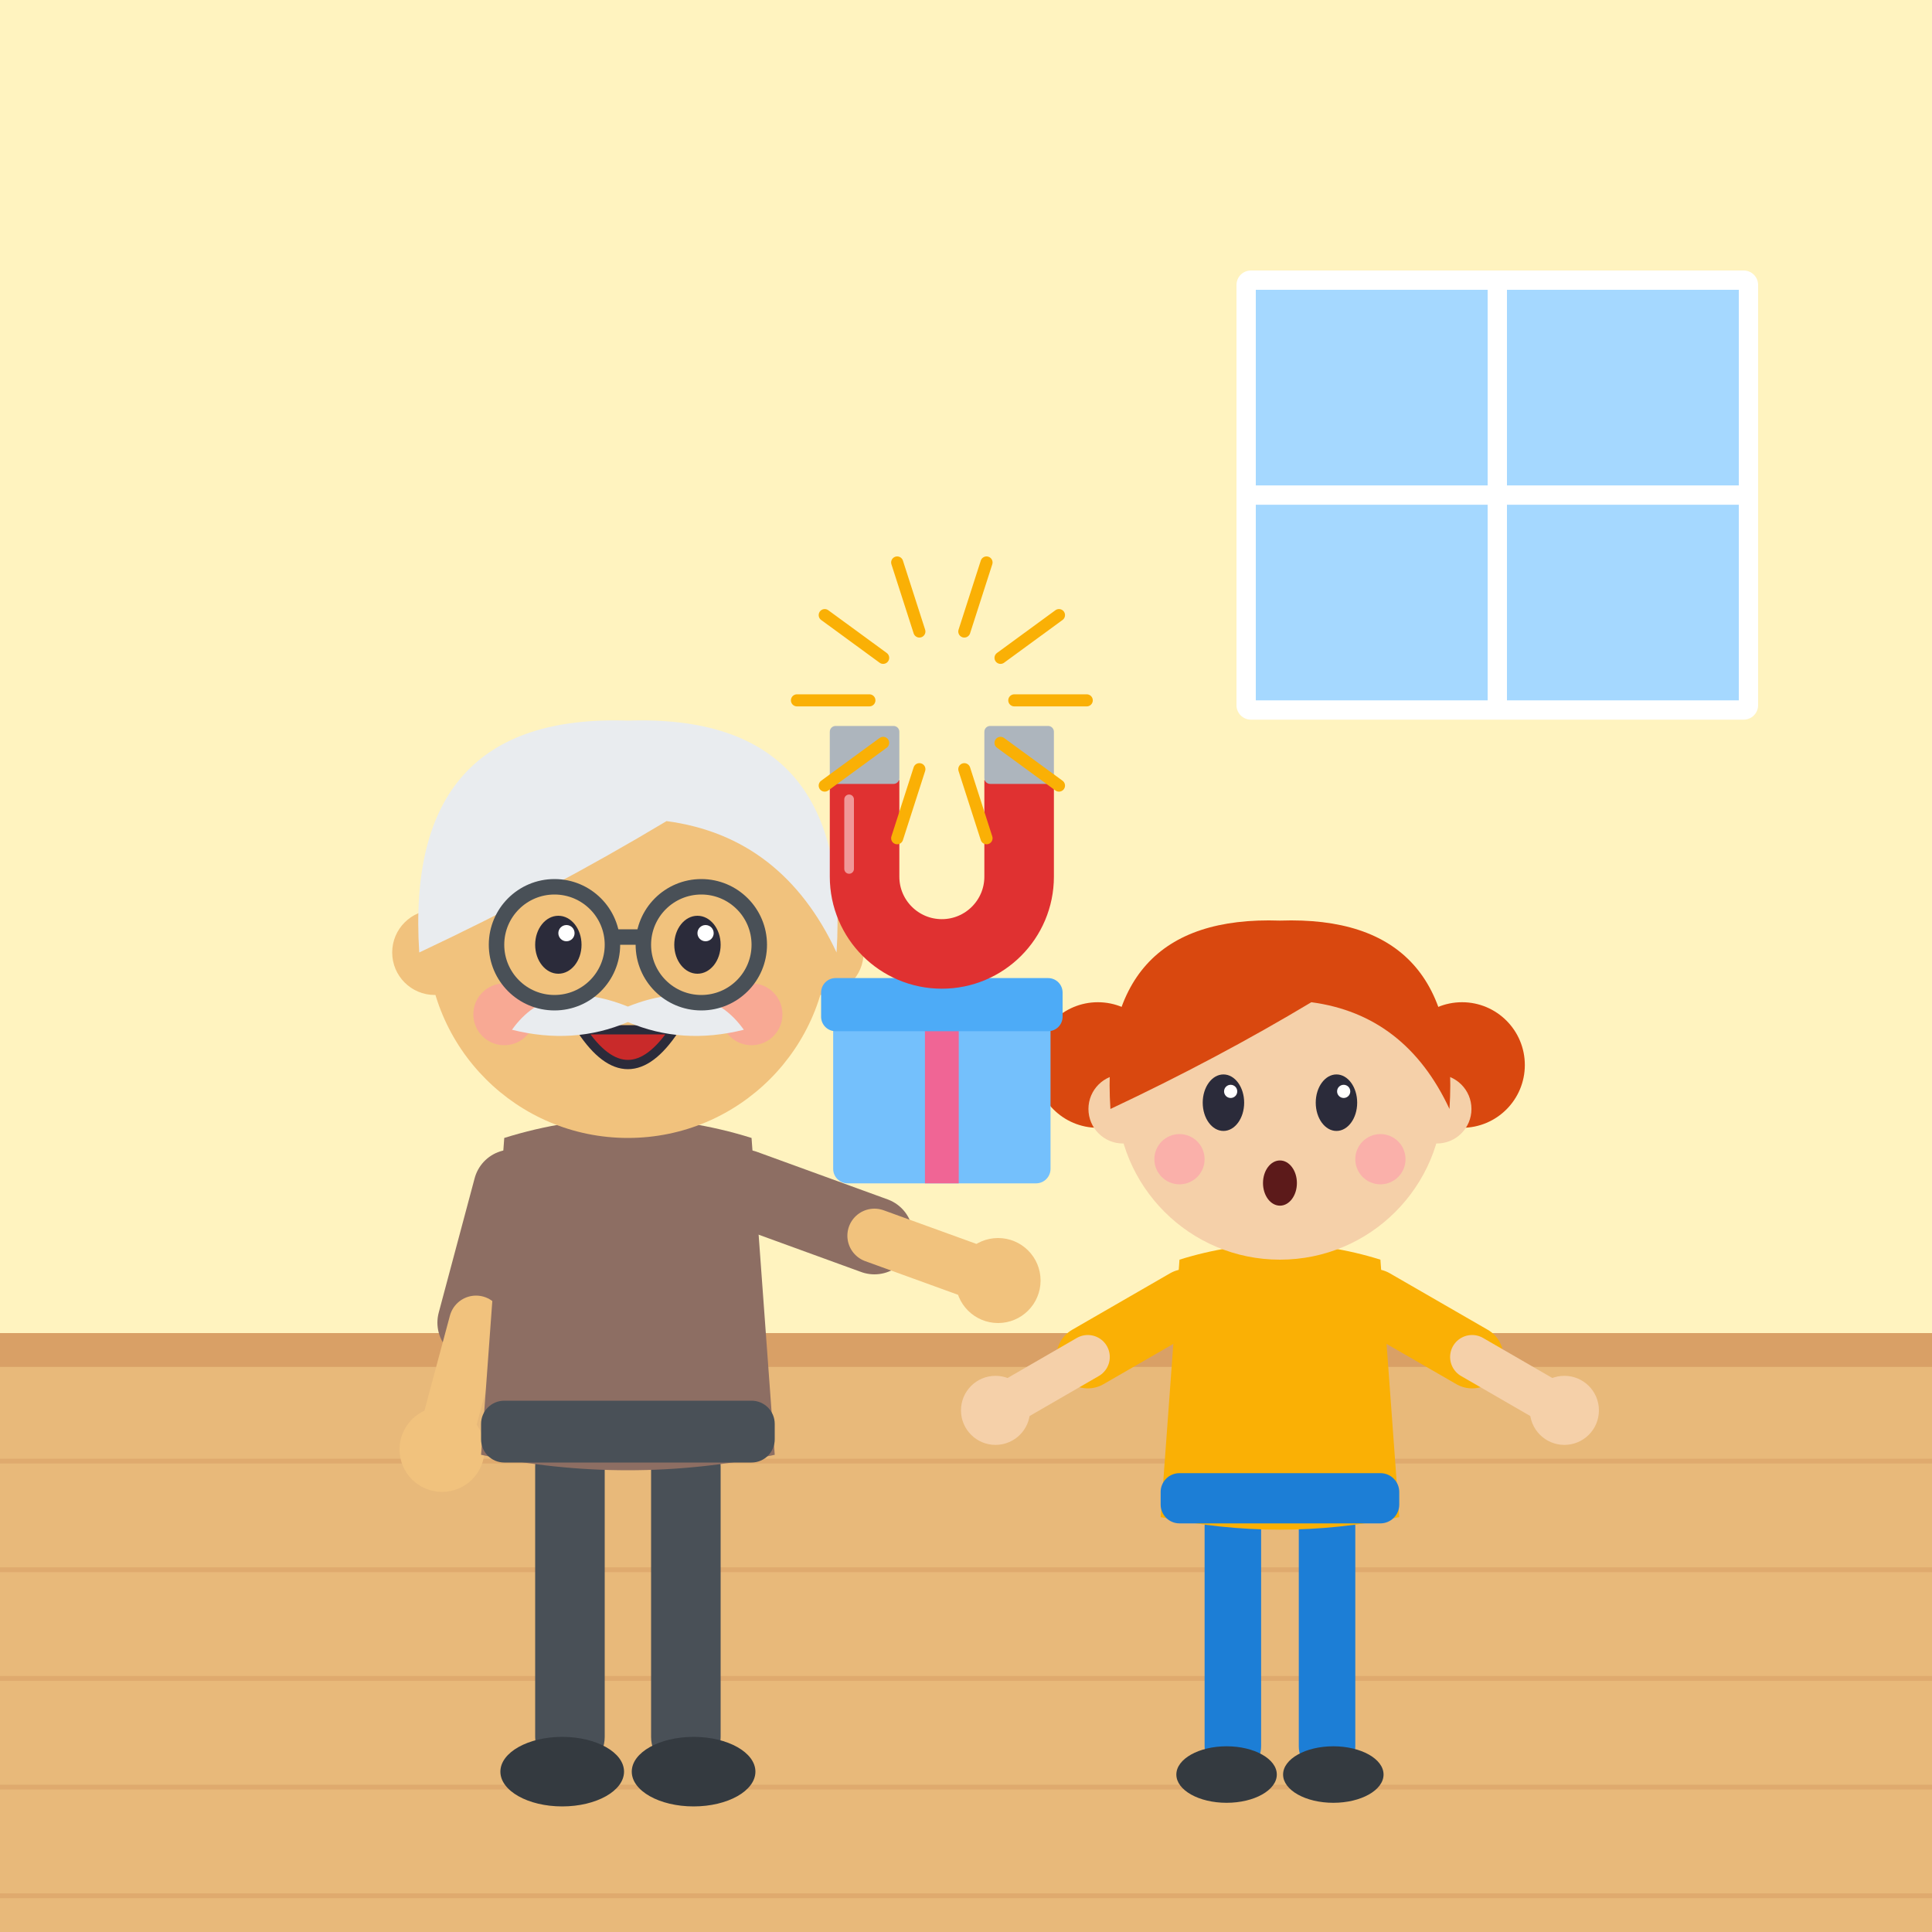
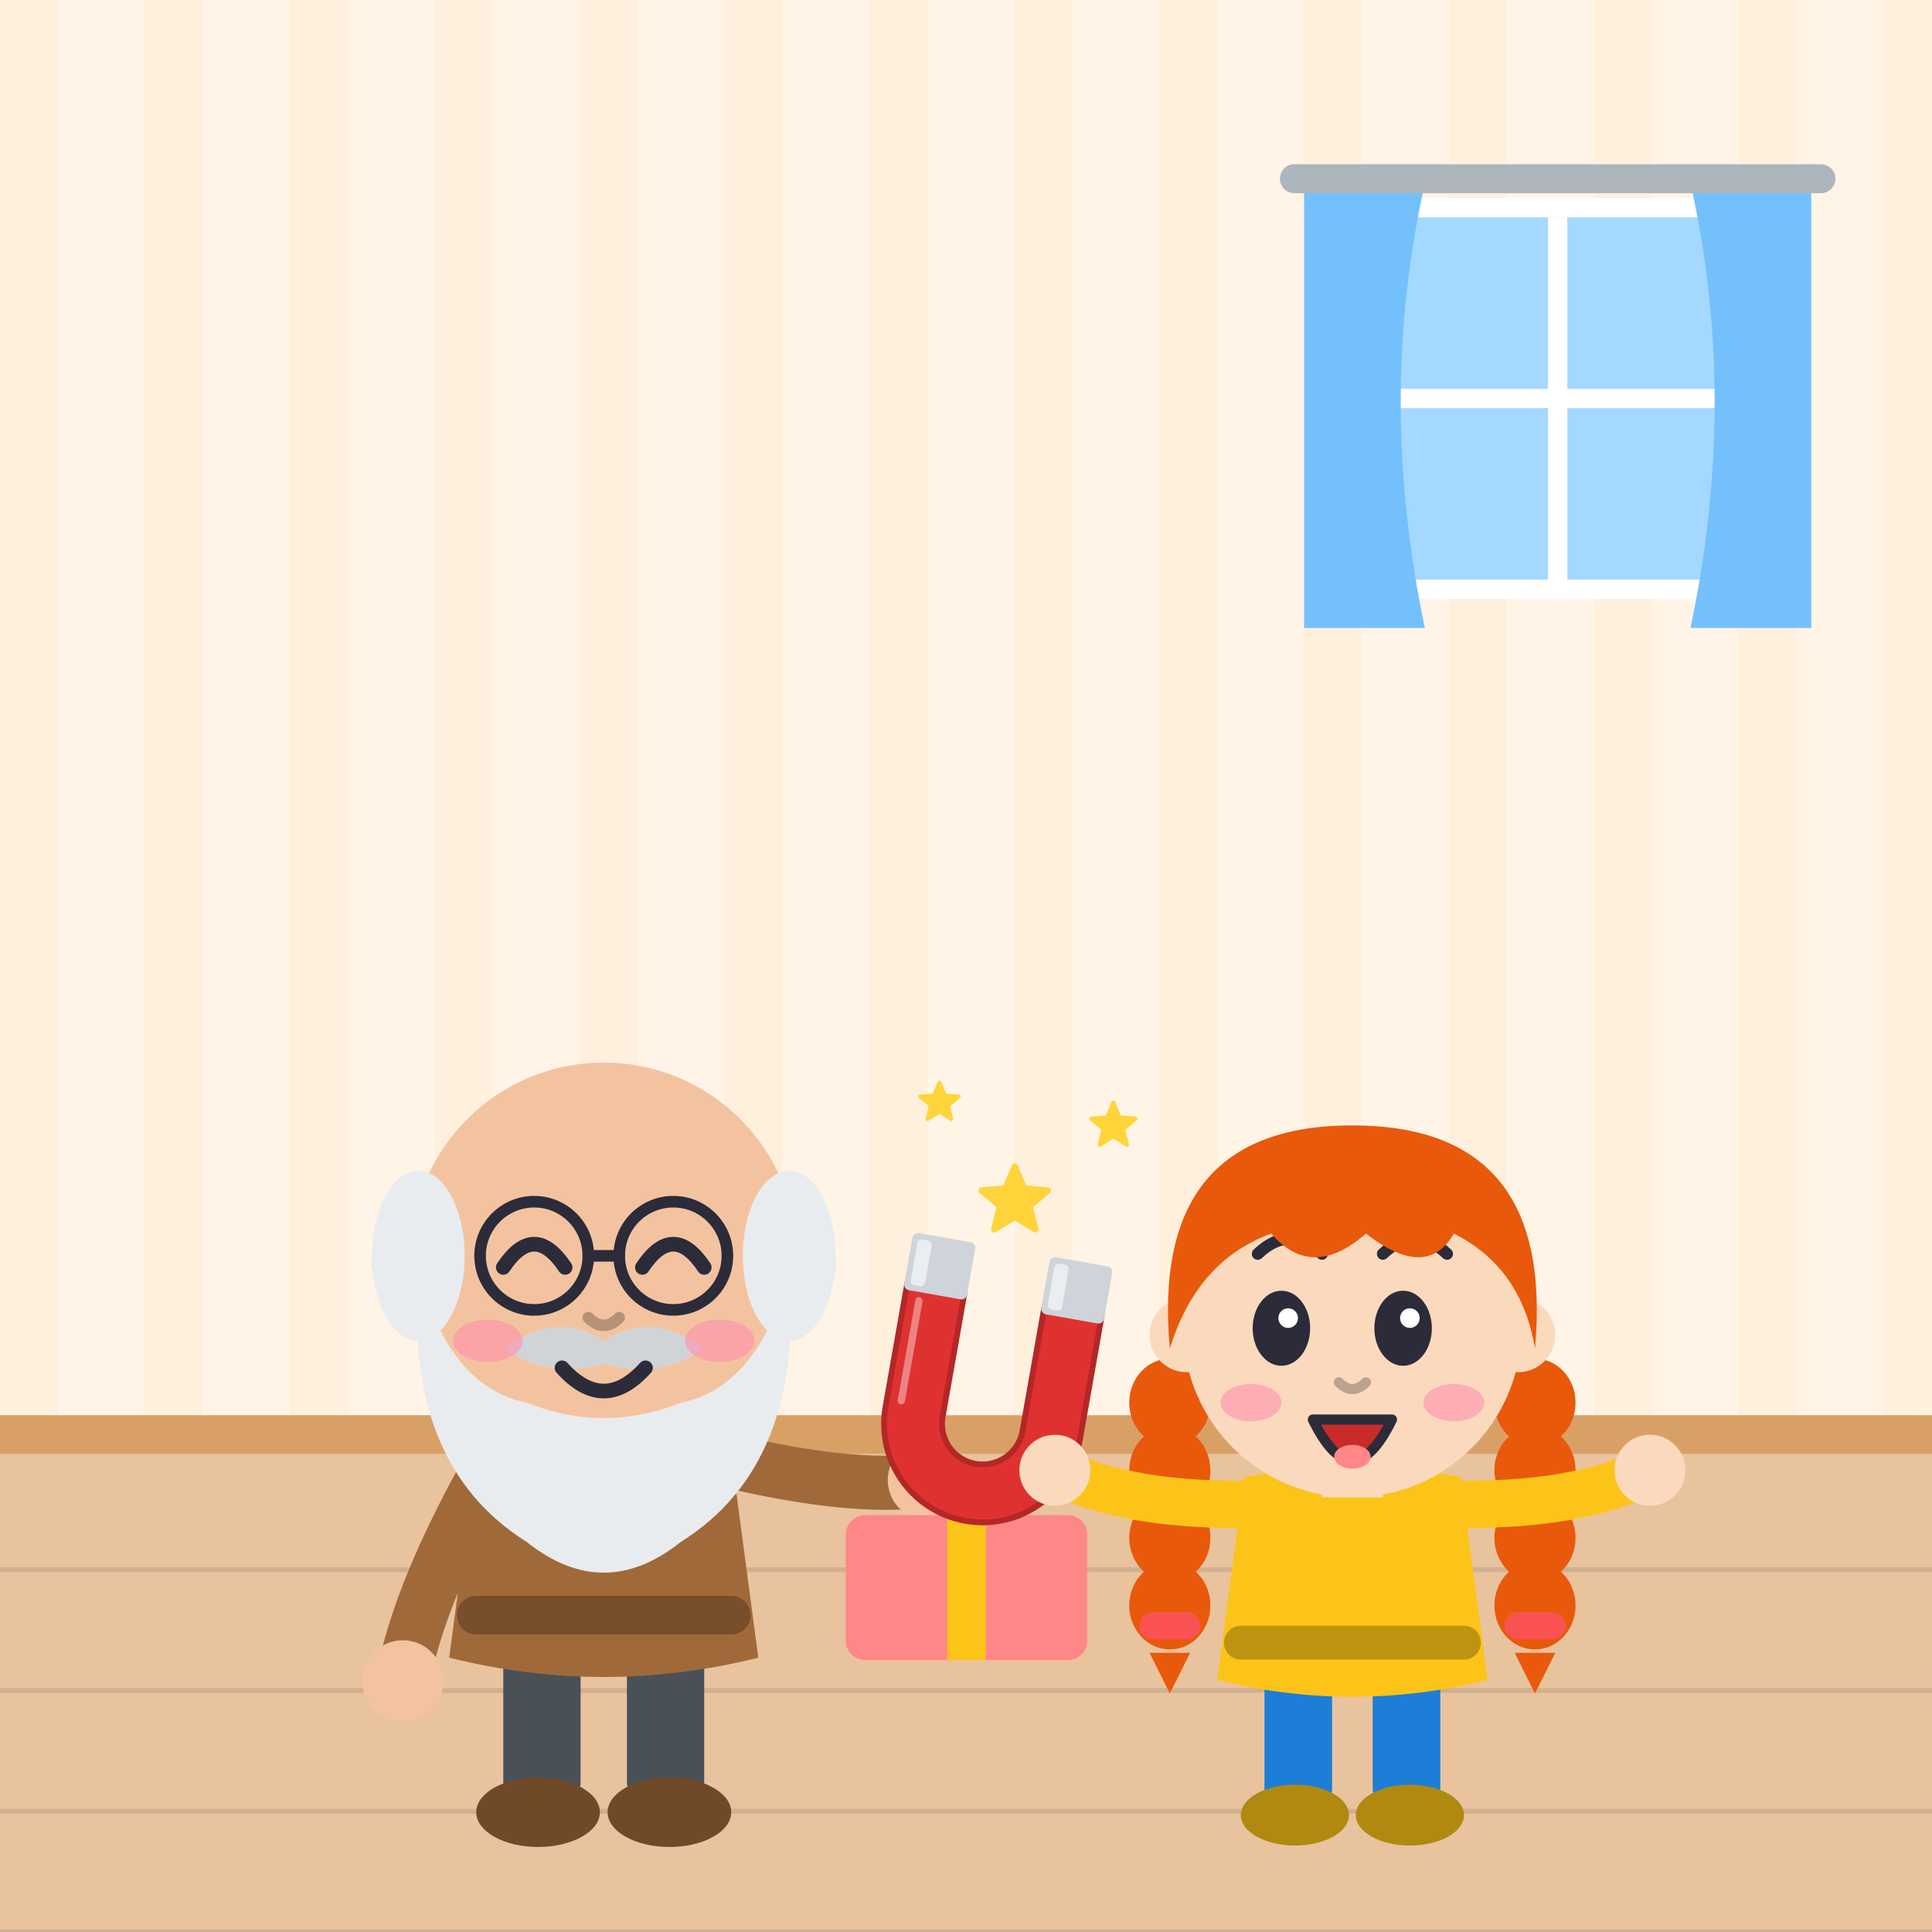
<svg xmlns="http://www.w3.org/2000/svg" viewBox="0 0 800 800" width="800" height="800">
-   <rect x="0" y="0" width="800" height="560" fill="#fff3bf" />
-   <rect x="0" y="560" width="800" height="240" fill="#e8b97a" />
-   <rect x="0" y="552" width="800" height="14" fill="#d9a066" />
-   <line x1="0" y1="605" x2="800" y2="605" stroke="#d9a066" stroke-width="2" stroke-linecap="round" opacity="0.6" />
-   <line x1="0" y1="650" x2="800" y2="650" stroke="#d9a066" stroke-width="2" stroke-linecap="round" opacity="0.6" />
-   <line x1="0" y1="695" x2="800" y2="695" stroke="#d9a066" stroke-width="2" stroke-linecap="round" opacity="0.6" />
-   <line x1="0" y1="740" x2="800" y2="740" stroke="#d9a066" stroke-width="2" stroke-linecap="round" opacity="0.6" />
-   <line x1="0" y1="785" x2="800" y2="785" stroke="#d9a066" stroke-width="2" stroke-linecap="round" opacity="0.6" />
-   <rect x="512" y="112" width="216" height="186" rx="6" fill="#fff" />
-   <rect x="520" y="120" width="200" height="170" fill="#a5d8ff" />
-   <line x1="620" y1="120" x2="620" y2="290" stroke="#fff" stroke-width="8" stroke-linecap="round" />
-   <line x1="520" y1="205" x2="720" y2="205" stroke="#fff" stroke-width="8" stroke-linecap="round" />
-   <g transform="translate(260 740) scale(1.6 1.6)">
-     <rect x="-24" y="-92" width="18" height="88" rx="9" fill="#495057" />
-     <rect x="6" y="-92" width="18" height="88" rx="9" fill="#495057" />
-     <ellipse cx="-17" cy="-4" rx="16" ry="9" fill="#343a40" />
-     <ellipse cx="17" cy="-4" rx="16" ry="9" fill="#343a40" />
-     <line x1="-30" y1="-155" x2="-39.3" y2="-120.2" stroke="#8d6e63" stroke-width="20" stroke-linecap="round" />
-     <line x1="-39.3" y1="-120.2" x2="-48.1" y2="-87.4" stroke="#f1c27d" stroke-width="14" stroke-linecap="round" />
-     <circle cx="-48.1" cy="-87.4" r="11" fill="#f1c27d" />
-     <line x1="30" y1="-155" x2="63.8" y2="-142.7" stroke="#8d6e63" stroke-width="20" stroke-linecap="round" />
-     <line x1="63.8" y1="-142.7" x2="95.8" y2="-131.1" stroke="#f1c27d" stroke-width="14" stroke-linecap="round" />
-     <circle cx="95.8" cy="-131.1" r="11" fill="#f1c27d" />
-     <path d="M -32 -168 Q 0 -178 32 -168 L 38 -86 Q 0 -78 -38 -86 Z" fill="#8d6e63" />
-     <rect x="-38" y="-100" width="76" height="16" rx="6" fill="#495057" />
-     <circle cx="-50" cy="-216" r="11" fill="#f1c27d" />
-     <circle cx="50" cy="-216" r="11" fill="#f1c27d" />
-     <circle cx="0" cy="-220" r="52" fill="#f1c27d" />
-     <path d="M -54 -216 Q -58 -278 0 -276 Q 58 -278 54 -216 Q 40 -246 10 -250 Q -20 -232 -54 -216 Z" fill="#e9ecef" />
-     <ellipse cx="-18" cy="-218" rx="6" ry="7.5" fill="#2b2b3a" />
-     <ellipse cx="18" cy="-218" rx="6" ry="7.5" fill="#2b2b3a" />
-     <circle cx="-15.9" cy="-221" r="2.1" fill="#fff" />
-     <circle cx="20.1" cy="-221" r="2.1" fill="#fff" />
-     <circle cx="-32" cy="-200" r="8" fill="#ff8fab" opacity="0.5" />
-     <circle cx="32" cy="-200" r="8" fill="#ff8fab" opacity="0.5" />
-     <path d="M -12 -196 Q 0 -178 12 -196 Z" fill="#c92a2a" stroke="#2b2b3a" stroke-width="2.4" stroke-linecap="round" stroke-linejoin="round" />
-     <path d="M 0 -202 Q -20 -210 -30 -196 Q -14 -192 0 -198 Q 14 -192 30 -196 Q 20 -210 0 -202 Z" fill="#e9ecef" />
-     <circle cx="-19" cy="-218" r="15" fill="none" stroke="#495057" stroke-width="4" />
-     <circle cx="19" cy="-218" r="15" fill="none" stroke="#495057" stroke-width="4" />
-     <line x1="-4" y1="-220" x2="4" y2="-220" stroke="#495057" stroke-width="4" stroke-linecap="round" />
+   <rect x="0" y="0" width="800" height="600" fill="#fff4e6" />
+   <rect x="0" y="0" width="24" height="600" fill="#ffe8cc" opacity="0.3" />
+   <rect x="60" y="0" width="24" height="600" fill="#ffe8cc" opacity="0.3" />
+   <rect x="120" y="0" width="24" height="600" fill="#ffe8cc" opacity="0.3" />
+   <rect x="180" y="0" width="24" height="600" fill="#ffe8cc" opacity="0.3" />
+   <rect x="240" y="0" width="24" height="600" fill="#ffe8cc" opacity="0.3" />
+   <rect x="300" y="0" width="24" height="600" fill="#ffe8cc" opacity="0.3" />
+   <rect x="360" y="0" width="24" height="600" fill="#ffe8cc" opacity="0.3" />
+   <rect x="420" y="0" width="24" height="600" fill="#ffe8cc" opacity="0.3" />
+   <rect x="480" y="0" width="24" height="600" fill="#ffe8cc" opacity="0.3" />
+   <rect x="540" y="0" width="24" height="600" fill="#ffe8cc" opacity="0.3" />
+   <rect x="600" y="0" width="24" height="600" fill="#ffe8cc" opacity="0.3" />
+   <rect x="660" y="0" width="24" height="600" fill="#ffe8cc" opacity="0.3" />
+   <rect x="720" y="0" width="24" height="600" fill="#ffe8cc" opacity="0.3" />
+   <rect x="780" y="0" width="24" height="600" fill="#ffe8cc" opacity="0.3" />
+   <rect x="0" y="600" width="800" height="200" fill="#e8c39e" />
+   <line x1="0" y1="650" x2="800" y2="650" stroke="#000" stroke-width="2" stroke-linecap="round" opacity="0.1" />
+   <line x1="0" y1="700" x2="800" y2="700" stroke="#000" stroke-width="2" stroke-linecap="round" opacity="0.1" />
+   <line x1="0" y1="750" x2="800" y2="750" stroke="#000" stroke-width="2" stroke-linecap="round" opacity="0.1" />
+   <line x1="0" y1="800" x2="800" y2="800" stroke="#000" stroke-width="2" stroke-linecap="round" opacity="0.1" />
+   <line x1="0" y1="850" x2="800" y2="850" stroke="#000" stroke-width="2" stroke-linecap="round" opacity="0.1" />
+   <rect x="0" y="586" width="800" height="16" fill="#d9a066" />
+   <g>
+     <rect x="552" y="82" width="186" height="166" rx="6" fill="#ffffff" />
+     <rect x="560" y="90" width="170" height="150" fill="#a5d8ff" />
+     <rect x="641" y="90" width="8" height="150" fill="#ffffff" />
+     <rect x="560" y="161" width="170" height="8" fill="#ffffff" />
+     <path d="M 540 76 L 590 76 Q 570 165.0 590 260 L 540 260 Z" fill="#74c0fc" />
+     <path d="M 750 76 L 700 76 Q 720 165.0 700 260 L 750 260 Z" fill="#74c0fc" />
+     <rect x="530" y="68" width="230" height="12" rx="6" fill="#adb5bd" />
  </g>
-   <g transform="translate(530 740) scale(1.3 1.3)">
-     <rect x="-24" y="-92" width="18" height="88" rx="9" fill="#1c7ed6" />
-     <rect x="6" y="-92" width="18" height="88" rx="9" fill="#1c7ed6" />
-     <ellipse cx="-17" cy="-4" rx="16" ry="9" fill="#343a40" />
-     <ellipse cx="17" cy="-4" rx="16" ry="9" fill="#343a40" />
-     <line x1="-30" y1="-155" x2="-61.2" y2="-137" stroke="#fab005" stroke-width="20" stroke-linecap="round" />
-     <line x1="-61.2" y1="-137" x2="-90.6" y2="-120" stroke="#f5d0a9" stroke-width="14" stroke-linecap="round" />
-     <circle cx="-90.6" cy="-120" r="11" fill="#f5d0a9" />
-     <line x1="30" y1="-155" x2="61.2" y2="-137" stroke="#fab005" stroke-width="20" stroke-linecap="round" />
-     <line x1="61.2" y1="-137" x2="90.6" y2="-120" stroke="#f5d0a9" stroke-width="14" stroke-linecap="round" />
-     <circle cx="90.6" cy="-120" r="11" fill="#f5d0a9" />
-     <path d="M -32 -168 Q 0 -178 32 -168 L 38 -86 Q 0 -78 -38 -86 Z" fill="#fab005" />
-     <rect x="-38" y="-100" width="76" height="16" rx="6" fill="#1c7ed6" />
-     <circle cx="-58" cy="-230" r="20" fill="#d9480f" />
-     <circle cx="58" cy="-230" r="20" fill="#d9480f" />
-     <circle cx="-50" cy="-216" r="11" fill="#f5d0a9" />
-     <circle cx="50" cy="-216" r="11" fill="#f5d0a9" />
-     <circle cx="0" cy="-220" r="52" fill="#f5d0a9" />
-     <path d="M -54 -216 Q -58 -278 0 -276 Q 58 -278 54 -216 Q 40 -246 10 -250 Q -20 -232 -54 -216 Z" fill="#d9480f" />
-     <ellipse cx="-18" cy="-218" rx="6.6" ry="9" fill="#2b2b3a" />
-     <ellipse cx="18" cy="-218" rx="6.6" ry="9" fill="#2b2b3a" />
-     <circle cx="-15.7" cy="-221.6" r="2.1" fill="#fff" />
-     <circle cx="20.3" cy="-221.6" r="2.1" fill="#fff" />
-     <circle cx="-32" cy="-200" r="8" fill="#ff8fab" opacity="0.5" />
-     <circle cx="32" cy="-200" r="8" fill="#ff8fab" opacity="0.5" />
-     <ellipse cx="0" cy="-192.4" rx="5.4" ry="7.2" fill="#5c1a1a" />
+   <g transform="translate(250 760) scale(1.6 1.6)">
+     <rect x="-26" y="-52" width="20" height="46" rx="8" fill="#495057" />
+     <rect x="6" y="-52" width="20" height="46" rx="8" fill="#495057" />
+     <ellipse cx="-17" cy="-6" rx="16" ry="9" fill="#704928" />
+     <ellipse cx="17" cy="-6" rx="16" ry="9" fill="#704928" />
+     <path d="M -32 -106 Q 0 -112 32 -106 L 40 -46 Q 0 -36 -40 -46 Z" fill="#a0693a" />
+     <rect x="-38" y="-62" width="76" height="10" rx="5" fill="#784e2b" />
+     <path d="M -28 -98 Q -48 -63 -52 -40" fill="none" stroke="#a0693a" stroke-width="14" stroke-linecap="round" stroke-linejoin="round" />
+     <path d="M 28 -98 Q 64 -89 84 -92" fill="none" stroke="#a0693a" stroke-width="14" stroke-linecap="round" stroke-linejoin="round" />
+     <circle cx="-52" cy="-40" r="10.5" fill="#f3c3a0" />
+     <circle cx="84" cy="-92" r="10.5" fill="#f3c3a0" />
+     <rect x="-9" y="-116" width="18" height="16" fill="#f3c3a0" />
+     <circle cx="-49" cy="-148" r="11" fill="#f3c3a0" />
+     <circle cx="49" cy="-148" r="11" fill="#f3c3a0" />
+     <circle cx="0" cy="-150" r="50" fill="#f3c3a0" />
+     <g>
+       <path d="M -48 -146 Q -52 -96 -20 -76 Q 0 -60 20 -76 Q 52 -96 48 -146 Q 40 -116 20 -112 Q 0 -104 -20 -112 Q -40 -116 -48 -146 Z" fill="#e9ecef" />
+       <path d="M -26 -126 Q -12 -136 0 -128 Q 12 -136 26 -126 Q 14 -118 0 -122 Q -14 -118 -26 -126 Z" fill="#d1d4d7" />
+     </g>
+     <ellipse cx="-30" cy="-128" rx="9" ry="5.5" fill="#ff8fab" opacity="0.6" />
+     <ellipse cx="30" cy="-128" rx="9" ry="5.5" fill="#ff8fab" opacity="0.6" />
+     <path d="M -26 -147 Q -18 -159 -10 -147" fill="none" stroke="#2b2b3a" stroke-width="3.8" stroke-linecap="round" stroke-linejoin="round" />
+     <path d="M 10 -147 Q 18 -159 26 -147" fill="none" stroke="#2b2b3a" stroke-width="3.8" stroke-linecap="round" stroke-linejoin="round" />
+     <path d="M -4 -134 Q 0 -130 4 -134" fill="none" stroke="#b69278" stroke-width="3" stroke-linecap="round" stroke-linejoin="round" />
+     <path d="M -10.8 -121 Q 0 -109 10.8 -121" fill="none" stroke="#2b2b3a" stroke-width="3.8" stroke-linecap="round" stroke-linejoin="round" />
+     <g>
+       <circle cx="-18" cy="-150" r="14" fill="none" stroke="#2b2b3a" stroke-width="3" />
+       <circle cx="18" cy="-150" r="14" fill="none" stroke="#2b2b3a" stroke-width="3" />
+       <line x1="-4" y1="-150" x2="4" y2="-150" stroke="#2b2b3a" stroke-width="3" stroke-linecap="round" />
+     </g>
+     <g>
+       <ellipse cx="-48" cy="-150" rx="12" ry="22" fill="#e9ecef" />
+       <ellipse cx="48" cy="-150" rx="12" ry="22" fill="#e9ecef" />
+     </g>
  </g>
-   <rect x="345" y="420" width="90" height="70" rx="6" fill="#74c0fc" />
-   <rect x="383" y="420" width="14" height="70" fill="#f06595" />
-   <rect x="340" y="405" width="100" height="22" rx="6" fill="#4dabf7" />
-   <g transform="translate(390 395) scale(0.8 0.8)">
-     <path d="M -40 -90 L -40 -40 A 40 40 0 0 0 40 -40 L 40 -90" fill="none" stroke="#e03131" stroke-width="36" />
-     <rect x="-58" y="-118" width="36" height="30" rx="3" fill="#adb5bd" />
-     <rect x="22" y="-118" width="36" height="30" rx="3" fill="#adb5bd" />
-     <path d="M -48 -80 L -48 -44" fill="none" stroke="#fff" stroke-width="5" stroke-linecap="round" stroke-linejoin="round" opacity="0.5" />
+   <g transform="translate(400.2 657.4)">
+     <g>
+       <rect x="-50" y="-30" width="100" height="60" rx="8" fill="#ff8787" />
+       <rect x="-8" y="-30" width="16" height="60" fill="#fcc419" />
+     </g>
  </g>
-   <line x1="420" y1="290" x2="450" y2="290" stroke="#fab005" stroke-width="5" stroke-linecap="round" />
-   <line x1="414.3" y1="307.6" x2="438.5" y2="325.3" stroke="#fab005" stroke-width="5" stroke-linecap="round" />
-   <line x1="399.3" y1="318.5" x2="408.5" y2="347.1" stroke="#fab005" stroke-width="5" stroke-linecap="round" />
-   <line x1="380.7" y1="318.5" x2="371.5" y2="347.1" stroke="#fab005" stroke-width="5" stroke-linecap="round" />
-   <line x1="365.7" y1="307.6" x2="341.5" y2="325.3" stroke="#fab005" stroke-width="5" stroke-linecap="round" />
-   <line x1="360" y1="290" x2="330" y2="290" stroke="#fab005" stroke-width="5" stroke-linecap="round" />
-   <line x1="365.7" y1="272.4" x2="341.5" y2="254.7" stroke="#fab005" stroke-width="5" stroke-linecap="round" />
-   <line x1="380.7" y1="261.5" x2="371.5" y2="232.9" stroke="#fab005" stroke-width="5" stroke-linecap="round" />
-   <line x1="399.3" y1="261.5" x2="408.5" y2="232.9" stroke="#fab005" stroke-width="5" stroke-linecap="round" />
-   <line x1="414.3" y1="272.4" x2="438.5" y2="254.7" stroke="#fab005" stroke-width="5" stroke-linecap="round" />
+   <g transform="translate(400.2 627.4) rotate(10) scale(0.6 0.6)">
+     <path d="M -48 -150 L -48 -64 A 48 48 0 0 0 48 -64 L 48 -150" fill="none" stroke="#b32727" stroke-width="44" stroke-linecap="round" stroke-linejoin="round" />
+     <path d="M -48 -150 L -48 -64 A 48 48 0 0 0 48 -64 L 48 -150" fill="none" stroke="#e03131" stroke-width="36" stroke-linecap="round" stroke-linejoin="round" />
+     <path d="M -58 -140 L -58 -70" fill="none" stroke="#fff" stroke-width="5" stroke-linecap="round" stroke-linejoin="round" opacity="0.4" />
+     <rect x="-70" y="-186" width="44" height="40" rx="4" fill="#ced4da" />
+     <rect x="26" y="-186" width="44" height="40" rx="4" fill="#ced4da" />
+     <rect x="-66" y="-182" width="10" height="32" rx="3" fill="#fff" opacity="0.6" />
+     <rect x="30" y="-182" width="10" height="32" rx="3" fill="#fff" opacity="0.6" />
+   </g>
+   <g transform="translate(560 760) scale(1.4 1.4)">
+     <g>
+       <ellipse cx="-54" cy="-128" rx="12" ry="13" fill="#e8590c" />
+       <ellipse cx="-54" cy="-108" rx="12" ry="13" fill="#e8590c" />
+       <ellipse cx="-54" cy="-88" rx="12" ry="13" fill="#e8590c" />
+       <ellipse cx="-54" cy="-68" rx="12" ry="13" fill="#e8590c" />
+       <polygon points="-48,-54 -60,-54 -54,-42" fill="#e8590c" />
+       <rect x="-63" y="-66" width="18" height="8" rx="4" fill="#fa5252" />
+       <ellipse cx="54" cy="-128" rx="12" ry="13" fill="#e8590c" />
+       <ellipse cx="54" cy="-108" rx="12" ry="13" fill="#e8590c" />
+       <ellipse cx="54" cy="-88" rx="12" ry="13" fill="#e8590c" />
+       <ellipse cx="54" cy="-68" rx="12" ry="13" fill="#e8590c" />
+       <polygon points="48,-54 60,-54 54,-42" fill="#e8590c" />
+       <rect x="45" y="-66" width="18" height="8" rx="4" fill="#fa5252" />
+     </g>
+     <rect x="-26" y="-52" width="20" height="46" rx="8" fill="#1c7ed6" />
+     <rect x="6" y="-52" width="20" height="46" rx="8" fill="#1c7ed6" />
+     <ellipse cx="-17" cy="-6" rx="16" ry="9" fill="#b08911" />
+     <ellipse cx="17" cy="-6" rx="16" ry="9" fill="#b08911" />
+     <path d="M -32 -106 Q 0 -112 32 -106 L 40 -46 Q 0 -36 -40 -46 Z" fill="#fcc419" />
+     <rect x="-38" y="-62" width="76" height="10" rx="5" fill="#bd9312" />
+     <path d="M -28 -98 Q -66 -97 -88 -108" fill="none" stroke="#fcc419" stroke-width="14" stroke-linecap="round" stroke-linejoin="round" />
+     <path d="M 28 -98 Q 66 -97 88 -108" fill="none" stroke="#fcc419" stroke-width="14" stroke-linecap="round" stroke-linejoin="round" />
+     <circle cx="-88" cy="-108" r="10.5" fill="#fbd9bd" />
+     <circle cx="88" cy="-108" r="10.5" fill="#fbd9bd" />
+     <rect x="-9" y="-116" width="18" height="16" fill="#fbd9bd" />
+     <circle cx="-49" cy="-148" r="11" fill="#fbd9bd" />
+     <circle cx="49" cy="-148" r="11" fill="#fbd9bd" />
+     <circle cx="0" cy="-150" r="50" fill="#fbd9bd" />
+     <ellipse cx="-30" cy="-128" rx="9" ry="5.5" fill="#ff8fab" opacity="0.6" />
+     <ellipse cx="30" cy="-128" rx="9" ry="5.5" fill="#ff8fab" opacity="0.6" />
+     <ellipse cx="-21" cy="-150" rx="8.5" ry="11.1" fill="#2b2b3a" />
+     <circle cx="-19" cy="-153" r="2.9" fill="#fff" />
+     <ellipse cx="15" cy="-150" rx="8.5" ry="11.1" fill="#2b2b3a" />
+     <circle cx="17" cy="-153" r="2.9" fill="#fff" />
+     <path d="M -28 -172 Q -18.5 -181 -9 -172" fill="none" stroke="#2b2b3a" stroke-width="3.5" stroke-linecap="round" stroke-linejoin="round" />
+     <path d="M 28 -172 Q 18.5 -181 9 -172" fill="none" stroke="#2b2b3a" stroke-width="3.5" stroke-linecap="round" stroke-linejoin="round" />
+     <path d="M -4 -134 Q 0 -130 4 -134" fill="none" stroke="#bca28d" stroke-width="3" stroke-linecap="round" stroke-linejoin="round" />
+     <path d="M -11.7 -123 Q 0 -99 11.7 -123 Z" fill="#c92a2a" stroke="#2b2b3a" stroke-width="3" stroke-linecap="round" stroke-linejoin="round" />
+     <ellipse cx="0" cy="-112" rx="5.4" ry="3.5" fill="#ff8787" />
+     <path d="M -54 -144 Q -60 -210 0 -210 Q 60 -210 54 -144 Q 50 -168 30 -178 Q 22 -164 4 -178 Q -12 -164 -24 -178 Q -46 -170 -54 -144 Z" fill="#e8590c" />
+   </g>
+   <g transform="translate(420.2 497.4) scale(1.2 1.2)">
+     <polygon points="0,-12 3.2,-4.4 11.4,-3.7 5.1,1.7 7.1,9.7 0,5.4 -7.1,9.7 -5.1,1.7 -11.4,-3.7 -3.2,-4.4" fill="#ffd43b" stroke="#ffd43b" stroke-width="2.2" stroke-linejoin="round" />
+     <polygon points="34,-34 36.1,-28.9 41.6,-28.5 37.4,-24.9 38.7,-19.5 34,-22.4 29.3,-19.5 30.6,-24.9 26.4,-28.5 31.9,-28.9" fill="#ffd43b" stroke="#ffd43b" stroke-width="1.4" stroke-linejoin="round" />
+     <polygon points="-26,-41 -24.1,-36.5 -19.3,-36.2 -23,-33 -21.9,-28.3 -26,-30.9 -30.1,-28.3 -29,-33 -32.7,-36.2 -27.9,-36.5" fill="#ffd43b" stroke="#ffd43b" stroke-width="1.3" stroke-linejoin="round" />
+   </g>
</svg>
